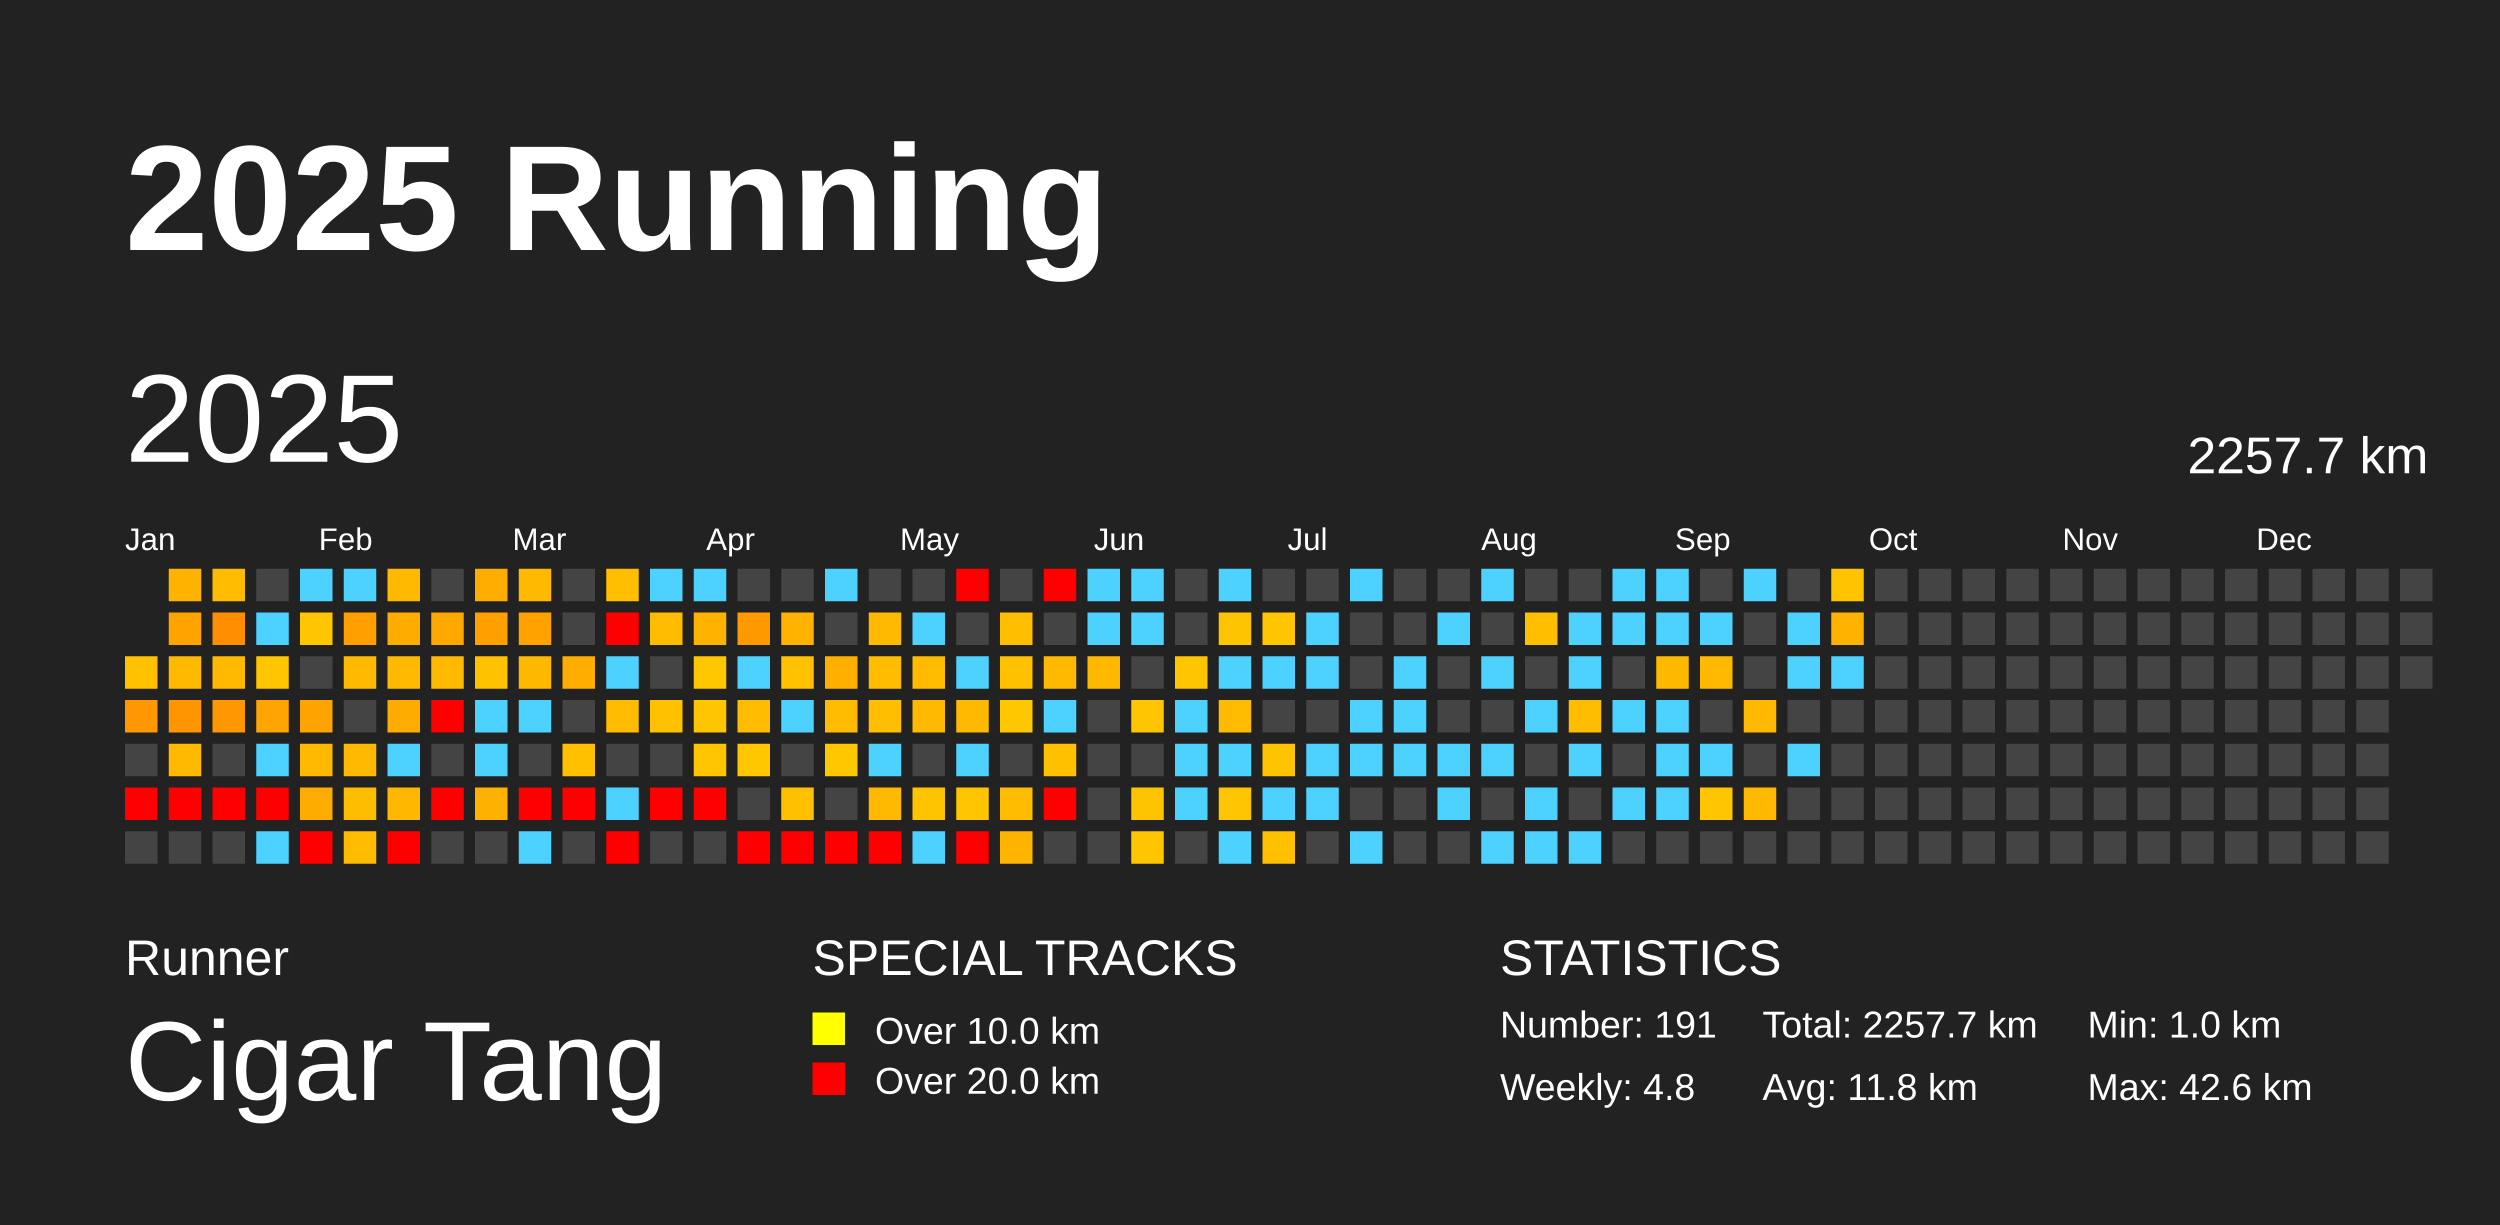
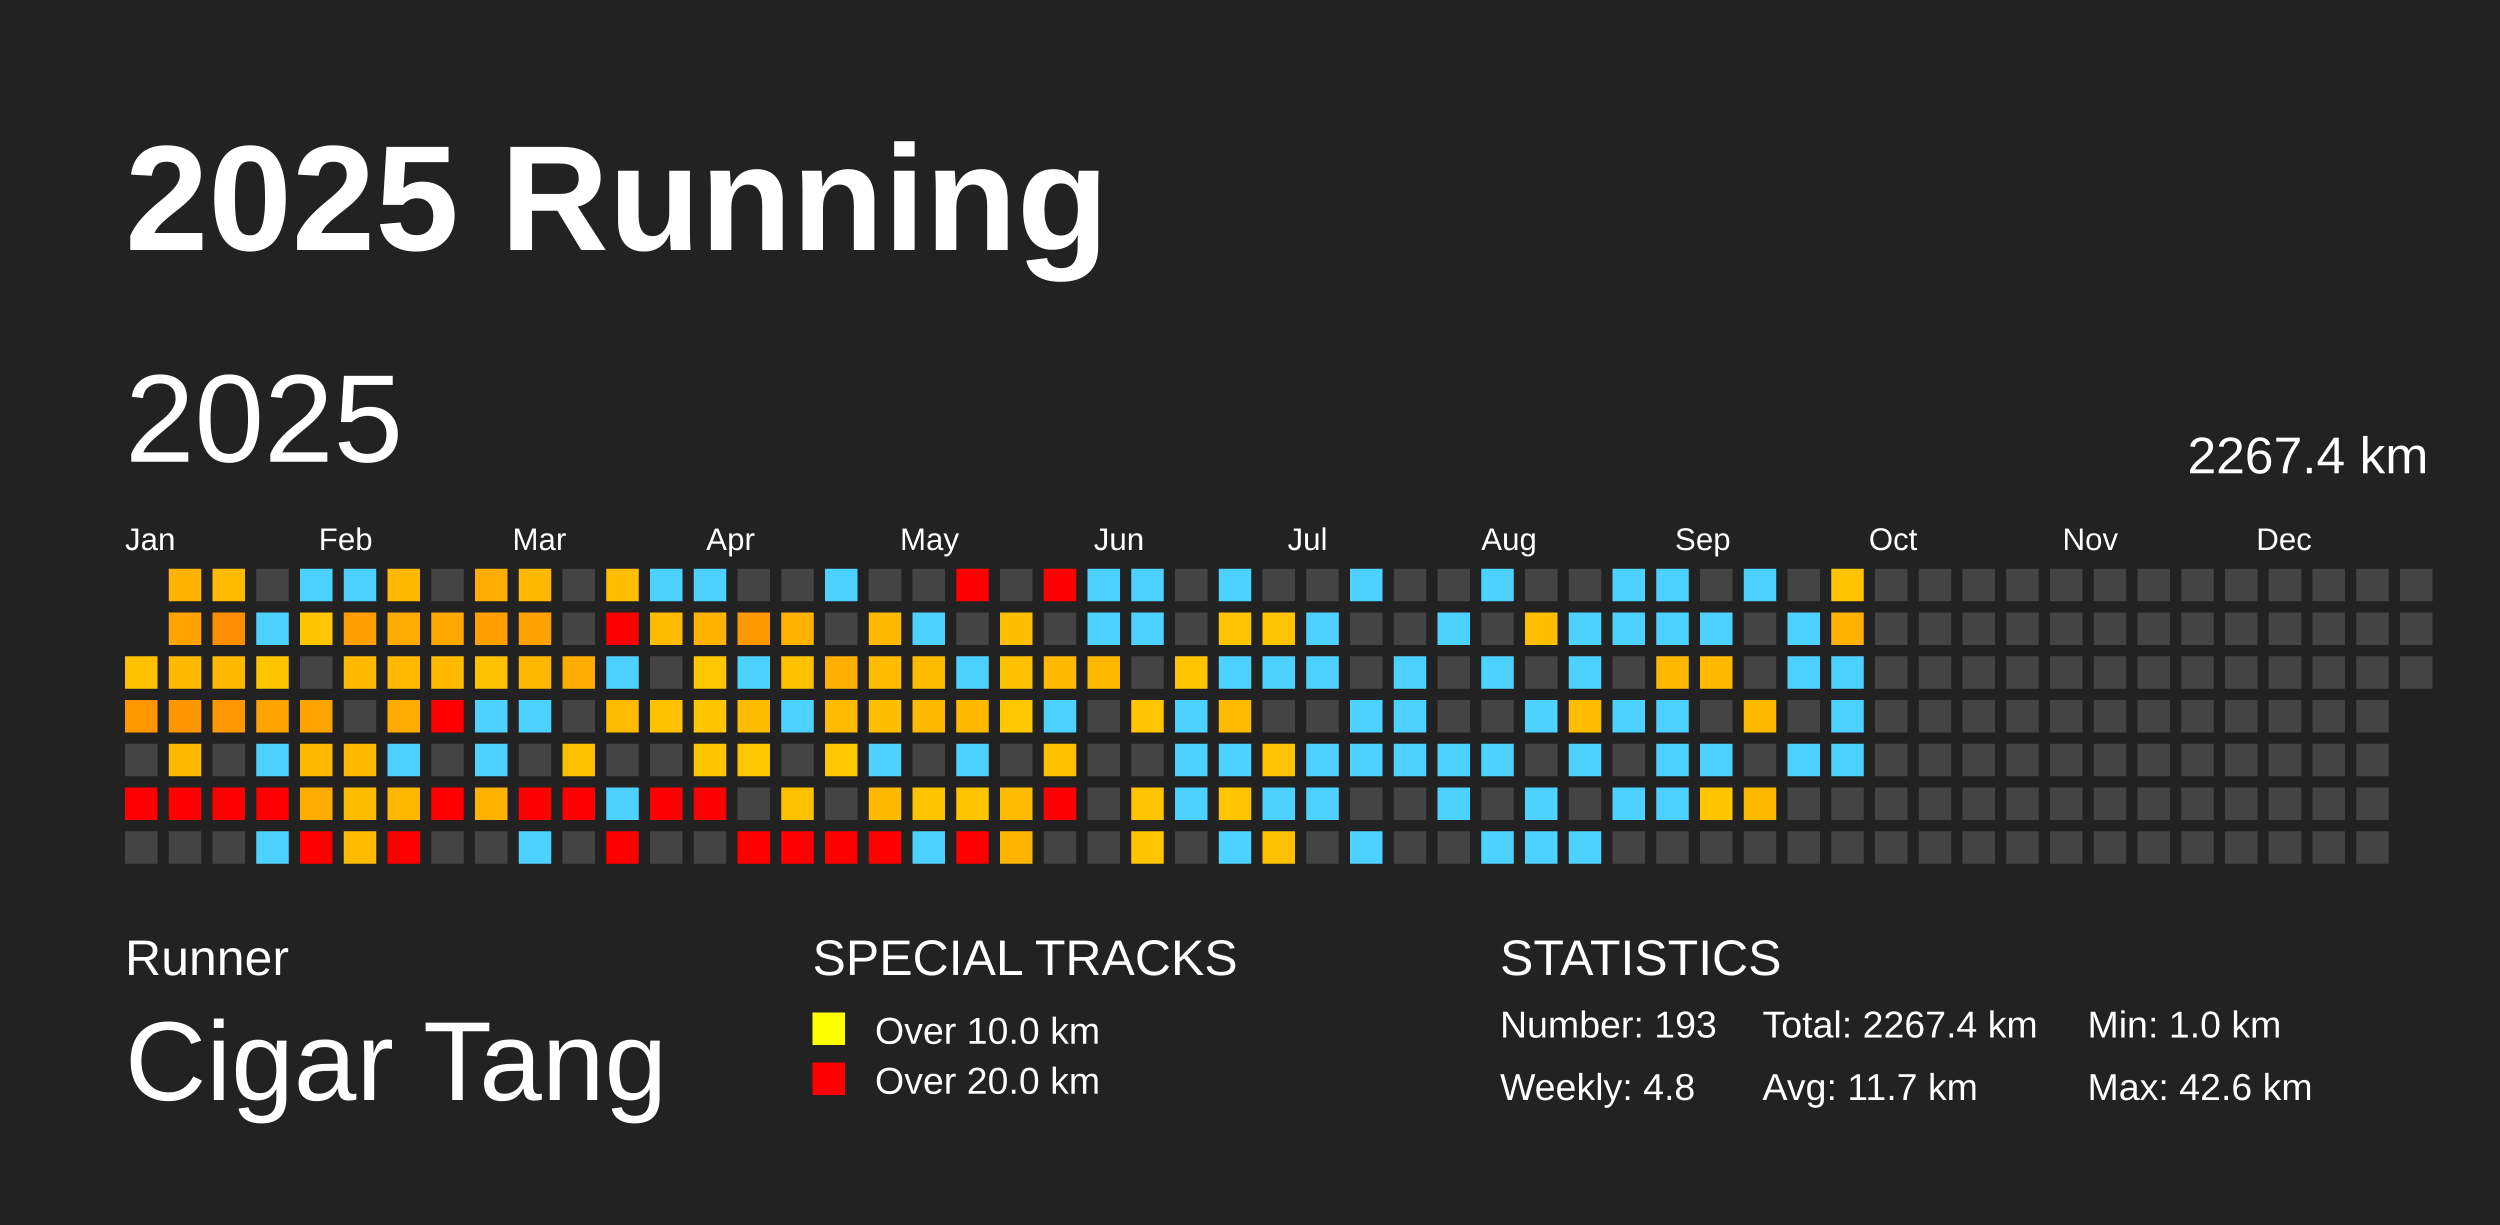
<svg xmlns="http://www.w3.org/2000/svg" baseProfile="full" height="98mm" version="1.1" viewBox="0,0,200,98" width="200mm">
  <defs />
  <rect fill="#222222" height="98" width="200" x="0" y="0" />
  <text fill="#FFFFFF" style="font-size:12px; font-family:Arial; font-weight:bold;" x="10" y="20">2025 Running</text>
  <text fill="#FFFFFF" style="font-size:4px; font-family:Arial" x="10" y="78">Runner</text>
  <text fill="#FFFFFF" style="font-size:9px; font-family:Arial" x="10" y="88">Cigar Tang</text>
  <text fill="#FFFFFF" style="font-size:4px; font-family:Arial" x="65" y="78">SPECIAL TRACKS</text>
  <rect fill="yellow" height="2.6" width="2.6" x="65" y="81" />
  <text fill="#FFFFFF" style="font-size:3px; font-family:Arial" x="70" y="83.5">Over 10.0 km</text>
  <rect fill="red" height="2.6" width="2.6" x="65" y="85" />
  <text fill="#FFFFFF" style="font-size:3px; font-family:Arial" x="70" y="87.5">Over 20.0 km</text>
  <text fill="#FFFFFF" style="font-size:4px; font-family:Arial" x="120" y="78">STATISTICS</text>
-   <text fill="#FFFFFF" style="font-size:3px; font-family:Arial" x="120" y="83">Number: 191</text>
+   <text fill="#FFFFFF" style="font-size:3px; font-family:Arial" x="120" y="83">Number: 193</text>
  <text fill="#FFFFFF" style="font-size:3px; font-family:Arial" x="120" y="88">Weekly: 4.8</text>
-   <text fill="#FFFFFF" style="font-size:3px; font-family:Arial" x="141" y="83">Total: 2257.7 km</text>
-   <text fill="#FFFFFF" style="font-size:3px; font-family:Arial" x="141" y="88">Avg: 11.8 km</text>
+   <text fill="#FFFFFF" style="font-size:3px; font-family:Arial" x="141" y="83">Total: 2267.4 km</text>
+   <text fill="#FFFFFF" style="font-size:3px; font-family:Arial" x="141" y="88">Avg: 11.7 km</text>
  <text fill="#FFFFFF" style="font-size:3px; font-family:Arial" x="167" y="83">Min: 1.0 km</text>
  <text fill="#FFFFFF" style="font-size:3px; font-family:Arial" x="167" y="88">Max: 42.6 km</text>
  <text dominant-baseline="hanging" fill="#FFFFFF" style="font-size:10.0px; font-family:Arial;" x="10" y="30">2025</text>
-   <text dominant-baseline="hanging" fill="#FFFFFF" style="font-size:4.125px; font-family:Arial;" x="175" y="35">2257.7 km</text>
+   <text dominant-baseline="hanging" fill="#FFFFFF" style="font-size:4.125px; font-family:Arial;" x="175" y="35">2267.4 km</text>
  <text fill="#FFFFFF" style="font-size:2.5px; font-family:Arial" x="10.0" y="44">Jan</text>
  <text fill="#FFFFFF" style="font-size:2.5px; font-family:Arial" x="25.5" y="44">Feb</text>
  <text fill="#FFFFFF" style="font-size:2.5px; font-family:Arial" x="41.0" y="44">Mar</text>
  <text fill="#FFFFFF" style="font-size:2.5px; font-family:Arial" x="56.5" y="44">Apr</text>
  <text fill="#FFFFFF" style="font-size:2.5px; font-family:Arial" x="72.0" y="44">May</text>
  <text fill="#FFFFFF" style="font-size:2.5px; font-family:Arial" x="87.5" y="44">Jun</text>
  <text fill="#FFFFFF" style="font-size:2.5px; font-family:Arial" x="103.0" y="44">Jul</text>
  <text fill="#FFFFFF" style="font-size:2.5px; font-family:Arial" x="118.5" y="44">Aug</text>
  <text fill="#FFFFFF" style="font-size:2.5px; font-family:Arial" x="134.0" y="44">Sep</text>
  <text fill="#FFFFFF" style="font-size:2.5px; font-family:Arial" x="149.5" y="44">Oct</text>
  <text fill="#FFFFFF" style="font-size:2.5px; font-family:Arial" x="165.0" y="44">Nov</text>
  <text fill="#FFFFFF" style="font-size:2.5px; font-family:Arial" x="180.5" y="44">Dec</text>
  <rect fill="#ffc100" height="2.6" width="2.6" x="10.0" y="52.5" />
  <rect fill="#ff9700" height="2.6" width="2.6" x="10.0" y="56.0" />
  <rect fill="#444444" height="2.6" width="2.6" x="10.0" y="59.5" />
  <rect fill="red" height="2.6" width="2.6" x="10.0" y="63.0" />
  <rect fill="#444444" height="2.6" width="2.6" x="10.0" y="66.5" />
  <rect fill="#ffb300" height="2.6" width="2.6" x="13.5" y="45.5" />
  <rect fill="#ffa300" height="2.6" width="2.6" x="13.5" y="49.0" />
  <rect fill="#ffb900" height="2.6" width="2.6" x="13.5" y="52.5" />
  <rect fill="#ff9600" height="2.6" width="2.6" x="13.5" y="56.0" />
  <rect fill="#ffb900" height="2.6" width="2.6" x="13.5" y="59.5" />
  <rect fill="red" height="2.6" width="2.6" x="13.5" y="63.0" />
  <rect fill="#444444" height="2.6" width="2.6" x="13.5" y="66.5" />
  <rect fill="#ffbb00" height="2.6" width="2.6" x="17.0" y="45.5" />
  <rect fill="#ff8d00" height="2.6" width="2.6" x="17.0" y="49.0" />
  <rect fill="#ffb900" height="2.6" width="2.6" x="17.0" y="52.5" />
  <rect fill="#ff9700" height="2.6" width="2.6" x="17.0" y="56.0" />
  <rect fill="#444444" height="2.6" width="2.6" x="17.0" y="59.5" />
  <rect fill="red" height="2.6" width="2.6" x="17.0" y="63.0" />
  <rect fill="#444444" height="2.6" width="2.6" x="17.0" y="66.5" />
  <rect fill="#444444" height="2.6" width="2.6" x="20.5" y="45.5" />
  <rect fill="#4dd2ff" height="2.6" width="2.6" x="20.5" y="49.0" />
  <rect fill="#ffc600" height="2.6" width="2.6" x="20.5" y="52.5" />
  <rect fill="#ffa400" height="2.6" width="2.6" x="20.5" y="56.0" />
  <rect fill="#4dd2ff" height="2.6" width="2.6" x="20.5" y="59.5" />
  <rect fill="red" height="2.6" width="2.6" x="20.5" y="63.0" />
  <rect fill="#4dd2ff" height="2.6" width="2.6" x="20.5" y="66.5" />
  <rect fill="#4dd2ff" height="2.6" width="2.6" x="24.0" y="45.5" />
  <rect fill="#ffc600" height="2.6" width="2.6" x="24.0" y="49.0" />
  <rect fill="#444444" height="2.6" width="2.6" x="24.0" y="52.5" />
  <rect fill="#ffa300" height="2.6" width="2.6" x="24.0" y="56.0" />
  <rect fill="#ffb900" height="2.6" width="2.6" x="24.0" y="59.5" />
  <rect fill="#ffab00" height="2.6" width="2.6" x="24.0" y="63.0" />
  <rect fill="red" height="2.6" width="2.6" x="24.0" y="66.5" />
  <rect fill="#4dd2ff" height="2.6" width="2.6" x="27.5" y="45.5" />
  <rect fill="#ff9f00" height="2.6" width="2.6" x="27.5" y="49.0" />
  <rect fill="#ffba00" height="2.6" width="2.6" x="27.5" y="52.5" />
  <rect fill="#444444" height="2.6" width="2.6" x="27.5" y="56.0" />
  <rect fill="#ffb900" height="2.6" width="2.6" x="27.5" y="59.5" />
  <rect fill="#ffbd00" height="2.6" width="2.6" x="27.5" y="63.0" />
  <rect fill="#ffbb00" height="2.6" width="2.6" x="27.5" y="66.5" />
  <rect fill="#ffb900" height="2.6" width="2.6" x="31.0" y="45.5" />
  <rect fill="#ffab00" height="2.6" width="2.6" x="31.0" y="49.0" />
  <rect fill="#ffba00" height="2.6" width="2.6" x="31.0" y="52.5" />
  <rect fill="#ffab00" height="2.6" width="2.6" x="31.0" y="56.0" />
  <rect fill="#4dd2ff" height="2.6" width="2.6" x="31.0" y="59.5" />
  <rect fill="#ffb700" height="2.6" width="2.6" x="31.0" y="63.0" />
  <rect fill="red" height="2.6" width="2.6" x="31.0" y="66.5" />
  <rect fill="#444444" height="2.6" width="2.6" x="34.5" y="45.5" />
  <rect fill="#ffa800" height="2.6" width="2.6" x="34.5" y="49.0" />
  <rect fill="#ffba00" height="2.6" width="2.6" x="34.5" y="52.5" />
  <rect fill="red" height="2.6" width="2.6" x="34.5" y="56.0" />
  <rect fill="#444444" height="2.6" width="2.6" x="34.5" y="59.5" />
  <rect fill="red" height="2.6" width="2.6" x="34.5" y="63.0" />
  <rect fill="#444444" height="2.6" width="2.6" x="34.5" y="66.5" />
  <rect fill="#ffad00" height="2.6" width="2.6" x="38.0" y="45.5" />
  <rect fill="#ffa000" height="2.6" width="2.6" x="38.0" y="49.0" />
  <rect fill="#ffc200" height="2.6" width="2.6" x="38.0" y="52.5" />
  <rect fill="#4dd2ff" height="2.6" width="2.6" x="38.0" y="56.0" />
  <rect fill="#4dd2ff" height="2.6" width="2.6" x="38.0" y="59.5" />
  <rect fill="#ffb100" height="2.6" width="2.6" x="38.0" y="63.0" />
  <rect fill="#444444" height="2.6" width="2.6" x="38.0" y="66.5" />
  <rect fill="#ffb900" height="2.6" width="2.6" x="41.5" y="45.5" />
  <rect fill="#ffa200" height="2.6" width="2.6" x="41.5" y="49.0" />
  <rect fill="#ffb800" height="2.6" width="2.6" x="41.5" y="52.5" />
  <rect fill="#4dd2ff" height="2.6" width="2.6" x="41.5" y="56.0" />
  <rect fill="#444444" height="2.6" width="2.6" x="41.5" y="59.5" />
  <rect fill="red" height="2.6" width="2.6" x="41.5" y="63.0" />
  <rect fill="#4dd2ff" height="2.6" width="2.6" x="41.5" y="66.5" />
  <rect fill="#444444" height="2.6" width="2.6" x="45.0" y="45.5" />
  <rect fill="#444444" height="2.6" width="2.6" x="45.0" y="49.0" />
  <rect fill="#ffae00" height="2.6" width="2.6" x="45.0" y="52.5" />
  <rect fill="#444444" height="2.6" width="2.6" x="45.0" y="56.0" />
  <rect fill="#ffc000" height="2.6" width="2.6" x="45.0" y="59.5" />
  <rect fill="red" height="2.6" width="2.6" x="45.0" y="63.0" />
  <rect fill="#444444" height="2.6" width="2.6" x="45.0" y="66.5" />
  <rect fill="#ffbe00" height="2.6" width="2.6" x="48.5" y="45.5" />
  <rect fill="red" height="2.6" width="2.6" x="48.5" y="49.0" />
  <rect fill="#4dd2ff" height="2.6" width="2.6" x="48.5" y="52.5" />
  <rect fill="#ffbb00" height="2.6" width="2.6" x="48.5" y="56.0" />
  <rect fill="#444444" height="2.6" width="2.6" x="48.5" y="59.5" />
  <rect fill="#4dd2ff" height="2.6" width="2.6" x="48.5" y="63.0" />
  <rect fill="red" height="2.6" width="2.6" x="48.5" y="66.5" />
  <rect fill="#4dd2ff" height="2.6" width="2.6" x="52.0" y="45.5" />
  <rect fill="#ffbb00" height="2.6" width="2.6" x="52.0" y="49.0" />
  <rect fill="#444444" height="2.6" width="2.6" x="52.0" y="52.5" />
  <rect fill="#ffc100" height="2.6" width="2.6" x="52.0" y="56.0" />
  <rect fill="#444444" height="2.6" width="2.6" x="52.0" y="59.5" />
  <rect fill="red" height="2.6" width="2.6" x="52.0" y="63.0" />
  <rect fill="#444444" height="2.6" width="2.6" x="52.0" y="66.5" />
  <rect fill="#4dd2ff" height="2.6" width="2.6" x="55.5" y="45.5" />
  <rect fill="#ffb300" height="2.6" width="2.6" x="55.5" y="49.0" />
  <rect fill="#ffc700" height="2.6" width="2.6" x="55.5" y="52.5" />
  <rect fill="#ffc600" height="2.6" width="2.6" x="55.5" y="56.0" />
  <rect fill="#ffc600" height="2.6" width="2.6" x="55.5" y="59.5" />
  <rect fill="red" height="2.6" width="2.6" x="55.5" y="63.0" />
  <rect fill="#444444" height="2.6" width="2.6" x="55.5" y="66.5" />
  <rect fill="#444444" height="2.6" width="2.6" x="59.0" y="45.5" />
  <rect fill="#ff9900" height="2.6" width="2.6" x="59.0" y="49.0" />
  <rect fill="#4dd2ff" height="2.6" width="2.6" x="59.0" y="52.5" />
  <rect fill="#ffbc00" height="2.6" width="2.6" x="59.0" y="56.0" />
  <rect fill="#ffc700" height="2.6" width="2.6" x="59.0" y="59.5" />
  <rect fill="#444444" height="2.6" width="2.6" x="59.0" y="63.0" />
  <rect fill="red" height="2.6" width="2.6" x="59.0" y="66.5" />
  <rect fill="#444444" height="2.6" width="2.6" x="62.5" y="45.5" />
  <rect fill="#ffb200" height="2.6" width="2.6" x="62.5" y="49.0" />
  <rect fill="#ffc100" height="2.6" width="2.6" x="62.5" y="52.5" />
  <rect fill="#4dd2ff" height="2.6" width="2.6" x="62.5" y="56.0" />
  <rect fill="#444444" height="2.6" width="2.6" x="62.5" y="59.5" />
  <rect fill="#ffc000" height="2.6" width="2.6" x="62.5" y="63.0" />
  <rect fill="red" height="2.6" width="2.6" x="62.5" y="66.5" />
  <rect fill="#4dd2ff" height="2.6" width="2.6" x="66.0" y="45.5" />
  <rect fill="#444444" height="2.6" width="2.6" x="66.0" y="49.0" />
  <rect fill="#ffaf00" height="2.6" width="2.6" x="66.0" y="52.5" />
  <rect fill="#ffbb00" height="2.6" width="2.6" x="66.0" y="56.0" />
  <rect fill="#ffc700" height="2.6" width="2.6" x="66.0" y="59.5" />
  <rect fill="#444444" height="2.6" width="2.6" x="66.0" y="63.0" />
  <rect fill="red" height="2.6" width="2.6" x="66.0" y="66.5" />
  <rect fill="#444444" height="2.6" width="2.6" x="69.5" y="45.5" />
  <rect fill="#ffb900" height="2.6" width="2.6" x="69.5" y="49.0" />
  <rect fill="#ffbc00" height="2.6" width="2.6" x="69.5" y="52.5" />
  <rect fill="#ffbe00" height="2.6" width="2.6" x="69.5" y="56.0" />
  <rect fill="#4dd2ff" height="2.6" width="2.6" x="69.5" y="59.5" />
  <rect fill="#ffb900" height="2.6" width="2.6" x="69.5" y="63.0" />
  <rect fill="red" height="2.6" width="2.6" x="69.5" y="66.5" />
  <rect fill="#444444" height="2.6" width="2.6" x="73.0" y="45.5" />
  <rect fill="#4dd2ff" height="2.6" width="2.6" x="73.0" y="49.0" />
  <rect fill="#ffbb00" height="2.6" width="2.6" x="73.0" y="52.5" />
  <rect fill="#ffb900" height="2.6" width="2.6" x="73.0" y="56.0" />
  <rect fill="#444444" height="2.6" width="2.6" x="73.0" y="59.5" />
  <rect fill="#ffc400" height="2.6" width="2.6" x="73.0" y="63.0" />
  <rect fill="#4dd2ff" height="2.6" width="2.6" x="73.0" y="66.5" />
  <rect fill="red" height="2.6" width="2.6" x="76.5" y="45.5" />
  <rect fill="#444444" height="2.6" width="2.6" x="76.5" y="49.0" />
  <rect fill="#4dd2ff" height="2.6" width="2.6" x="76.5" y="52.5" />
  <rect fill="#ffb900" height="2.6" width="2.6" x="76.5" y="56.0" />
  <rect fill="#4dd2ff" height="2.6" width="2.6" x="76.5" y="59.5" />
  <rect fill="#ffc500" height="2.6" width="2.6" x="76.5" y="63.0" />
  <rect fill="red" height="2.6" width="2.6" x="76.5" y="66.5" />
  <rect fill="#444444" height="2.6" width="2.6" x="80.0" y="45.5" />
  <rect fill="#ffbf00" height="2.6" width="2.6" x="80.0" y="49.0" />
  <rect fill="#ffc100" height="2.6" width="2.6" x="80.0" y="52.5" />
  <rect fill="#ffc700" height="2.6" width="2.6" x="80.0" y="56.0" />
  <rect fill="#444444" height="2.6" width="2.6" x="80.0" y="59.5" />
  <rect fill="#ffbc00" height="2.6" width="2.6" x="80.0" y="63.0" />
  <rect fill="#ffb500" height="2.6" width="2.6" x="80.0" y="66.5" />
  <rect fill="red" height="2.6" width="2.6" x="83.5" y="45.5" />
  <rect fill="#444444" height="2.6" width="2.6" x="83.5" y="49.0" />
  <rect fill="#ffb900" height="2.6" width="2.6" x="83.5" y="52.5" />
  <rect fill="#4dd2ff" height="2.6" width="2.6" x="83.5" y="56.0" />
  <rect fill="#ffc000" height="2.6" width="2.6" x="83.5" y="59.5" />
  <rect fill="red" height="2.6" width="2.6" x="83.5" y="63.0" />
  <rect fill="#444444" height="2.6" width="2.6" x="83.5" y="66.5" />
  <rect fill="#4dd2ff" height="2.6" width="2.6" x="87.0" y="45.5" />
  <rect fill="#4dd2ff" height="2.6" width="2.6" x="87.0" y="49.0" />
  <rect fill="#ffb800" height="2.6" width="2.6" x="87.0" y="52.5" />
  <rect fill="#444444" height="2.6" width="2.6" x="87.0" y="56.0" />
  <rect fill="#444444" height="2.6" width="2.6" x="87.0" y="59.5" />
  <rect fill="#444444" height="2.6" width="2.6" x="87.0" y="63.0" />
  <rect fill="#444444" height="2.6" width="2.6" x="87.0" y="66.5" />
  <rect fill="#4dd2ff" height="2.6" width="2.6" x="90.5" y="45.5" />
  <rect fill="#4dd2ff" height="2.6" width="2.6" x="90.5" y="49.0" />
  <rect fill="#444444" height="2.6" width="2.6" x="90.5" y="52.5" />
  <rect fill="#ffc500" height="2.6" width="2.6" x="90.5" y="56.0" />
  <rect fill="#444444" height="2.6" width="2.6" x="90.5" y="59.5" />
  <rect fill="#ffc400" height="2.6" width="2.6" x="90.5" y="63.0" />
  <rect fill="#ffc600" height="2.6" width="2.6" x="90.5" y="66.5" />
  <rect fill="#444444" height="2.6" width="2.6" x="94.0" y="45.5" />
  <rect fill="#444444" height="2.6" width="2.6" x="94.0" y="49.0" />
  <rect fill="#ffc600" height="2.6" width="2.6" x="94.0" y="52.5" />
  <rect fill="#4dd2ff" height="2.6" width="2.6" x="94.0" y="56.0" />
  <rect fill="#4dd2ff" height="2.6" width="2.6" x="94.0" y="59.5" />
  <rect fill="#4dd2ff" height="2.6" width="2.6" x="94.0" y="63.0" />
  <rect fill="#444444" height="2.6" width="2.6" x="94.0" y="66.5" />
  <rect fill="#4dd2ff" height="2.6" width="2.6" x="97.5" y="45.5" />
  <rect fill="#ffc400" height="2.6" width="2.6" x="97.5" y="49.0" />
  <rect fill="#4dd2ff" height="2.6" width="2.6" x="97.5" y="52.5" />
  <rect fill="#ffbb00" height="2.6" width="2.6" x="97.5" y="56.0" />
  <rect fill="#4dd2ff" height="2.6" width="2.6" x="97.5" y="59.5" />
  <rect fill="#ffc500" height="2.6" width="2.6" x="97.5" y="63.0" />
  <rect fill="#4dd2ff" height="2.6" width="2.6" x="97.5" y="66.5" />
  <rect fill="#444444" height="2.6" width="2.6" x="101.0" y="45.5" />
  <rect fill="#ffc500" height="2.6" width="2.6" x="101.0" y="49.0" />
  <rect fill="#4dd2ff" height="2.6" width="2.6" x="101.0" y="52.5" />
  <rect fill="#444444" height="2.6" width="2.6" x="101.0" y="56.0" />
  <rect fill="#ffc400" height="2.6" width="2.6" x="101.0" y="59.5" />
  <rect fill="#4dd2ff" height="2.6" width="2.6" x="101.0" y="63.0" />
  <rect fill="#ffc000" height="2.6" width="2.6" x="101.0" y="66.5" />
  <rect fill="#444444" height="2.6" width="2.6" x="104.5" y="45.5" />
  <rect fill="#4dd2ff" height="2.6" width="2.6" x="104.5" y="49.0" />
  <rect fill="#4dd2ff" height="2.6" width="2.6" x="104.5" y="52.5" />
  <rect fill="#444444" height="2.6" width="2.6" x="104.5" y="56.0" />
  <rect fill="#4dd2ff" height="2.6" width="2.6" x="104.5" y="59.5" />
  <rect fill="#4dd2ff" height="2.6" width="2.6" x="104.5" y="63.0" />
  <rect fill="#444444" height="2.6" width="2.6" x="104.5" y="66.5" />
  <rect fill="#4dd2ff" height="2.6" width="2.6" x="108.0" y="45.5" />
  <rect fill="#444444" height="2.6" width="2.6" x="108.0" y="49.0" />
  <rect fill="#444444" height="2.6" width="2.6" x="108.0" y="52.5" />
  <rect fill="#4dd2ff" height="2.6" width="2.6" x="108.0" y="56.0" />
  <rect fill="#4dd2ff" height="2.6" width="2.6" x="108.0" y="59.5" />
  <rect fill="#444444" height="2.6" width="2.6" x="108.0" y="63.0" />
  <rect fill="#4dd2ff" height="2.6" width="2.6" x="108.0" y="66.5" />
  <rect fill="#444444" height="2.6" width="2.6" x="111.5" y="45.5" />
  <rect fill="#444444" height="2.6" width="2.6" x="111.5" y="49.0" />
  <rect fill="#4dd2ff" height="2.6" width="2.6" x="111.5" y="52.5" />
  <rect fill="#4dd2ff" height="2.6" width="2.6" x="111.5" y="56.0" />
  <rect fill="#4dd2ff" height="2.6" width="2.6" x="111.5" y="59.5" />
  <rect fill="#444444" height="2.6" width="2.6" x="111.5" y="63.0" />
  <rect fill="#444444" height="2.6" width="2.6" x="111.5" y="66.5" />
  <rect fill="#444444" height="2.6" width="2.6" x="115.0" y="45.5" />
  <rect fill="#4dd2ff" height="2.6" width="2.6" x="115.0" y="49.0" />
  <rect fill="#444444" height="2.6" width="2.6" x="115.0" y="52.5" />
  <rect fill="#444444" height="2.6" width="2.6" x="115.0" y="56.0" />
  <rect fill="#4dd2ff" height="2.6" width="2.6" x="115.0" y="59.5" />
  <rect fill="#4dd2ff" height="2.6" width="2.6" x="115.0" y="63.0" />
  <rect fill="#444444" height="2.6" width="2.6" x="115.0" y="66.5" />
  <rect fill="#4dd2ff" height="2.6" width="2.6" x="118.5" y="45.5" />
  <rect fill="#444444" height="2.6" width="2.6" x="118.5" y="49.0" />
  <rect fill="#4dd2ff" height="2.6" width="2.6" x="118.5" y="52.5" />
  <rect fill="#444444" height="2.6" width="2.6" x="118.5" y="56.0" />
  <rect fill="#4dd2ff" height="2.6" width="2.6" x="118.5" y="59.5" />
  <rect fill="#444444" height="2.6" width="2.6" x="118.5" y="63.0" />
  <rect fill="#4dd2ff" height="2.6" width="2.6" x="118.5" y="66.5" />
  <rect fill="#444444" height="2.6" width="2.6" x="122.0" y="45.5" />
  <rect fill="#ffbf00" height="2.6" width="2.6" x="122.0" y="49.0" />
  <rect fill="#444444" height="2.6" width="2.6" x="122.0" y="52.5" />
  <rect fill="#4dd2ff" height="2.6" width="2.6" x="122.0" y="56.0" />
  <rect fill="#444444" height="2.6" width="2.6" x="122.0" y="59.5" />
  <rect fill="#4dd2ff" height="2.6" width="2.6" x="122.0" y="63.0" />
  <rect fill="#4dd2ff" height="2.6" width="2.6" x="122.0" y="66.5" />
  <rect fill="#444444" height="2.6" width="2.6" x="125.5" y="45.5" />
  <rect fill="#4dd2ff" height="2.6" width="2.6" x="125.5" y="49.0" />
  <rect fill="#4dd2ff" height="2.6" width="2.6" x="125.5" y="52.5" />
  <rect fill="#ffbd00" height="2.6" width="2.6" x="125.5" y="56.0" />
  <rect fill="#4dd2ff" height="2.6" width="2.6" x="125.5" y="59.5" />
  <rect fill="#444444" height="2.6" width="2.6" x="125.5" y="63.0" />
  <rect fill="#4dd2ff" height="2.6" width="2.6" x="125.5" y="66.5" />
  <rect fill="#4dd2ff" height="2.6" width="2.6" x="129.0" y="45.5" />
  <rect fill="#4dd2ff" height="2.6" width="2.6" x="129.0" y="49.0" />
  <rect fill="#444444" height="2.6" width="2.6" x="129.0" y="52.5" />
  <rect fill="#4dd2ff" height="2.6" width="2.6" x="129.0" y="56.0" />
  <rect fill="#444444" height="2.6" width="2.6" x="129.0" y="59.5" />
  <rect fill="#4dd2ff" height="2.6" width="2.6" x="129.0" y="63.0" />
  <rect fill="#444444" height="2.6" width="2.6" x="129.0" y="66.5" />
  <rect fill="#4dd2ff" height="2.6" width="2.6" x="132.5" y="45.5" />
  <rect fill="#4dd2ff" height="2.6" width="2.6" x="132.5" y="49.0" />
  <rect fill="#ffb800" height="2.6" width="2.6" x="132.5" y="52.5" />
  <rect fill="#4dd2ff" height="2.6" width="2.6" x="132.5" y="56.0" />
  <rect fill="#4dd2ff" height="2.6" width="2.6" x="132.5" y="59.5" />
  <rect fill="#4dd2ff" height="2.6" width="2.6" x="132.5" y="63.0" />
  <rect fill="#444444" height="2.6" width="2.6" x="132.5" y="66.5" />
  <rect fill="#444444" height="2.6" width="2.6" x="136.0" y="45.5" />
  <rect fill="#4dd2ff" height="2.6" width="2.6" x="136.0" y="49.0" />
  <rect fill="#ffba00" height="2.6" width="2.6" x="136.0" y="52.5" />
  <rect fill="#444444" height="2.6" width="2.6" x="136.0" y="56.0" />
  <rect fill="#4dd2ff" height="2.6" width="2.6" x="136.0" y="59.5" />
  <rect fill="#ffc500" height="2.6" width="2.6" x="136.0" y="63.0" />
  <rect fill="#444444" height="2.6" width="2.6" x="136.0" y="66.5" />
  <rect fill="#4dd2ff" height="2.6" width="2.6" x="139.5" y="45.5" />
  <rect fill="#444444" height="2.6" width="2.6" x="139.5" y="49.0" />
  <rect fill="#444444" height="2.6" width="2.6" x="139.5" y="52.5" />
  <rect fill="#ffb900" height="2.6" width="2.6" x="139.5" y="56.0" />
  <rect fill="#444444" height="2.6" width="2.6" x="139.5" y="59.5" />
  <rect fill="#ffb900" height="2.6" width="2.6" x="139.5" y="63.0" />
  <rect fill="#444444" height="2.6" width="2.6" x="139.5" y="66.5" />
  <rect fill="#444444" height="2.6" width="2.6" x="143.0" y="45.5" />
  <rect fill="#4dd2ff" height="2.6" width="2.6" x="143.0" y="49.0" />
  <rect fill="#4dd2ff" height="2.6" width="2.6" x="143.0" y="52.5" />
  <rect fill="#444444" height="2.6" width="2.6" x="143.0" y="56.0" />
  <rect fill="#4dd2ff" height="2.6" width="2.6" x="143.0" y="59.5" />
  <rect fill="#444444" height="2.6" width="2.6" x="143.0" y="63.0" />
  <rect fill="#444444" height="2.6" width="2.6" x="143.0" y="66.5" />
  <rect fill="#ffc300" height="2.6" width="2.6" x="146.5" y="45.5" />
  <rect fill="#ffb200" height="2.6" width="2.6" x="146.5" y="49.0" />
  <rect fill="#4dd2ff" height="2.6" width="2.6" x="146.5" y="52.5" />
-   <rect fill="#444444" height="2.6" width="2.6" x="146.5" y="56.0" />
-   <rect fill="#444444" height="2.6" width="2.6" x="146.5" y="59.5" />
+   <rect fill="#4dd2ff" height="2.6" width="2.6" x="146.5" y="56.0" />
+   <rect fill="#4dd2ff" height="2.6" width="2.6" x="146.5" y="59.5" />
  <rect fill="#444444" height="2.6" width="2.6" x="146.5" y="63.0" />
  <rect fill="#444444" height="2.6" width="2.6" x="146.5" y="66.5" />
  <rect fill="#444444" height="2.6" width="2.6" x="150.0" y="45.5" />
  <rect fill="#444444" height="2.6" width="2.6" x="150.0" y="49.0" />
  <rect fill="#444444" height="2.6" width="2.6" x="150.0" y="52.5" />
  <rect fill="#444444" height="2.6" width="2.6" x="150.0" y="56.0" />
  <rect fill="#444444" height="2.6" width="2.6" x="150.0" y="59.5" />
  <rect fill="#444444" height="2.6" width="2.6" x="150.0" y="63.0" />
  <rect fill="#444444" height="2.6" width="2.6" x="150.0" y="66.5" />
  <rect fill="#444444" height="2.6" width="2.6" x="153.5" y="45.5" />
  <rect fill="#444444" height="2.6" width="2.6" x="153.5" y="49.0" />
  <rect fill="#444444" height="2.6" width="2.6" x="153.5" y="52.5" />
  <rect fill="#444444" height="2.6" width="2.6" x="153.5" y="56.0" />
  <rect fill="#444444" height="2.6" width="2.6" x="153.5" y="59.5" />
  <rect fill="#444444" height="2.6" width="2.6" x="153.5" y="63.0" />
  <rect fill="#444444" height="2.6" width="2.6" x="153.5" y="66.5" />
  <rect fill="#444444" height="2.6" width="2.6" x="157.0" y="45.5" />
  <rect fill="#444444" height="2.6" width="2.6" x="157.0" y="49.0" />
  <rect fill="#444444" height="2.6" width="2.6" x="157.0" y="52.5" />
  <rect fill="#444444" height="2.6" width="2.6" x="157.0" y="56.0" />
  <rect fill="#444444" height="2.6" width="2.6" x="157.0" y="59.5" />
  <rect fill="#444444" height="2.6" width="2.6" x="157.0" y="63.0" />
  <rect fill="#444444" height="2.6" width="2.6" x="157.0" y="66.5" />
  <rect fill="#444444" height="2.6" width="2.6" x="160.5" y="45.5" />
  <rect fill="#444444" height="2.6" width="2.6" x="160.5" y="49.0" />
  <rect fill="#444444" height="2.6" width="2.6" x="160.5" y="52.5" />
  <rect fill="#444444" height="2.6" width="2.6" x="160.5" y="56.0" />
  <rect fill="#444444" height="2.6" width="2.6" x="160.5" y="59.5" />
  <rect fill="#444444" height="2.6" width="2.6" x="160.5" y="63.0" />
  <rect fill="#444444" height="2.6" width="2.6" x="160.5" y="66.5" />
  <rect fill="#444444" height="2.6" width="2.6" x="164.0" y="45.5" />
  <rect fill="#444444" height="2.6" width="2.6" x="164.0" y="49.0" />
  <rect fill="#444444" height="2.6" width="2.6" x="164.0" y="52.5" />
  <rect fill="#444444" height="2.6" width="2.6" x="164.0" y="56.0" />
  <rect fill="#444444" height="2.6" width="2.6" x="164.0" y="59.5" />
  <rect fill="#444444" height="2.6" width="2.6" x="164.0" y="63.0" />
  <rect fill="#444444" height="2.6" width="2.6" x="164.0" y="66.5" />
  <rect fill="#444444" height="2.6" width="2.6" x="167.5" y="45.5" />
  <rect fill="#444444" height="2.6" width="2.6" x="167.5" y="49.0" />
  <rect fill="#444444" height="2.6" width="2.6" x="167.5" y="52.5" />
  <rect fill="#444444" height="2.6" width="2.6" x="167.5" y="56.0" />
  <rect fill="#444444" height="2.6" width="2.6" x="167.5" y="59.5" />
  <rect fill="#444444" height="2.6" width="2.6" x="167.5" y="63.0" />
  <rect fill="#444444" height="2.6" width="2.6" x="167.5" y="66.5" />
  <rect fill="#444444" height="2.6" width="2.6" x="171.0" y="45.5" />
  <rect fill="#444444" height="2.6" width="2.6" x="171.0" y="49.0" />
  <rect fill="#444444" height="2.6" width="2.6" x="171.0" y="52.5" />
  <rect fill="#444444" height="2.6" width="2.6" x="171.0" y="56.0" />
  <rect fill="#444444" height="2.6" width="2.6" x="171.0" y="59.5" />
  <rect fill="#444444" height="2.6" width="2.6" x="171.0" y="63.0" />
  <rect fill="#444444" height="2.6" width="2.6" x="171.0" y="66.5" />
  <rect fill="#444444" height="2.6" width="2.6" x="174.5" y="45.5" />
  <rect fill="#444444" height="2.6" width="2.6" x="174.5" y="49.0" />
  <rect fill="#444444" height="2.6" width="2.6" x="174.5" y="52.5" />
  <rect fill="#444444" height="2.6" width="2.6" x="174.5" y="56.0" />
  <rect fill="#444444" height="2.6" width="2.6" x="174.5" y="59.5" />
  <rect fill="#444444" height="2.6" width="2.6" x="174.5" y="63.0" />
  <rect fill="#444444" height="2.6" width="2.6" x="174.5" y="66.5" />
  <rect fill="#444444" height="2.6" width="2.6" x="178.0" y="45.5" />
  <rect fill="#444444" height="2.6" width="2.6" x="178.0" y="49.0" />
  <rect fill="#444444" height="2.6" width="2.6" x="178.0" y="52.5" />
  <rect fill="#444444" height="2.6" width="2.6" x="178.0" y="56.0" />
  <rect fill="#444444" height="2.6" width="2.6" x="178.0" y="59.5" />
  <rect fill="#444444" height="2.6" width="2.6" x="178.0" y="63.0" />
  <rect fill="#444444" height="2.6" width="2.6" x="178.0" y="66.5" />
  <rect fill="#444444" height="2.6" width="2.6" x="181.5" y="45.5" />
  <rect fill="#444444" height="2.6" width="2.6" x="181.5" y="49.0" />
  <rect fill="#444444" height="2.6" width="2.6" x="181.5" y="52.5" />
  <rect fill="#444444" height="2.6" width="2.6" x="181.5" y="56.0" />
  <rect fill="#444444" height="2.6" width="2.6" x="181.5" y="59.5" />
  <rect fill="#444444" height="2.6" width="2.6" x="181.5" y="63.0" />
  <rect fill="#444444" height="2.6" width="2.6" x="181.5" y="66.5" />
  <rect fill="#444444" height="2.6" width="2.6" x="185.0" y="45.5" />
  <rect fill="#444444" height="2.6" width="2.6" x="185.0" y="49.0" />
  <rect fill="#444444" height="2.6" width="2.6" x="185.0" y="52.5" />
  <rect fill="#444444" height="2.6" width="2.6" x="185.0" y="56.0" />
  <rect fill="#444444" height="2.6" width="2.6" x="185.0" y="59.5" />
  <rect fill="#444444" height="2.6" width="2.6" x="185.0" y="63.0" />
  <rect fill="#444444" height="2.6" width="2.6" x="185.0" y="66.5" />
  <rect fill="#444444" height="2.6" width="2.6" x="188.5" y="45.5" />
  <rect fill="#444444" height="2.6" width="2.6" x="188.5" y="49.0" />
  <rect fill="#444444" height="2.6" width="2.6" x="188.5" y="52.5" />
  <rect fill="#444444" height="2.6" width="2.6" x="188.5" y="56.0" />
  <rect fill="#444444" height="2.6" width="2.6" x="188.5" y="59.5" />
  <rect fill="#444444" height="2.6" width="2.6" x="188.5" y="63.0" />
  <rect fill="#444444" height="2.6" width="2.6" x="188.5" y="66.5" />
  <rect fill="#444444" height="2.6" width="2.6" x="192.0" y="45.5" />
  <rect fill="#444444" height="2.6" width="2.6" x="192.0" y="49.0" />
  <rect fill="#444444" height="2.6" width="2.6" x="192.0" y="52.5" />
</svg>
